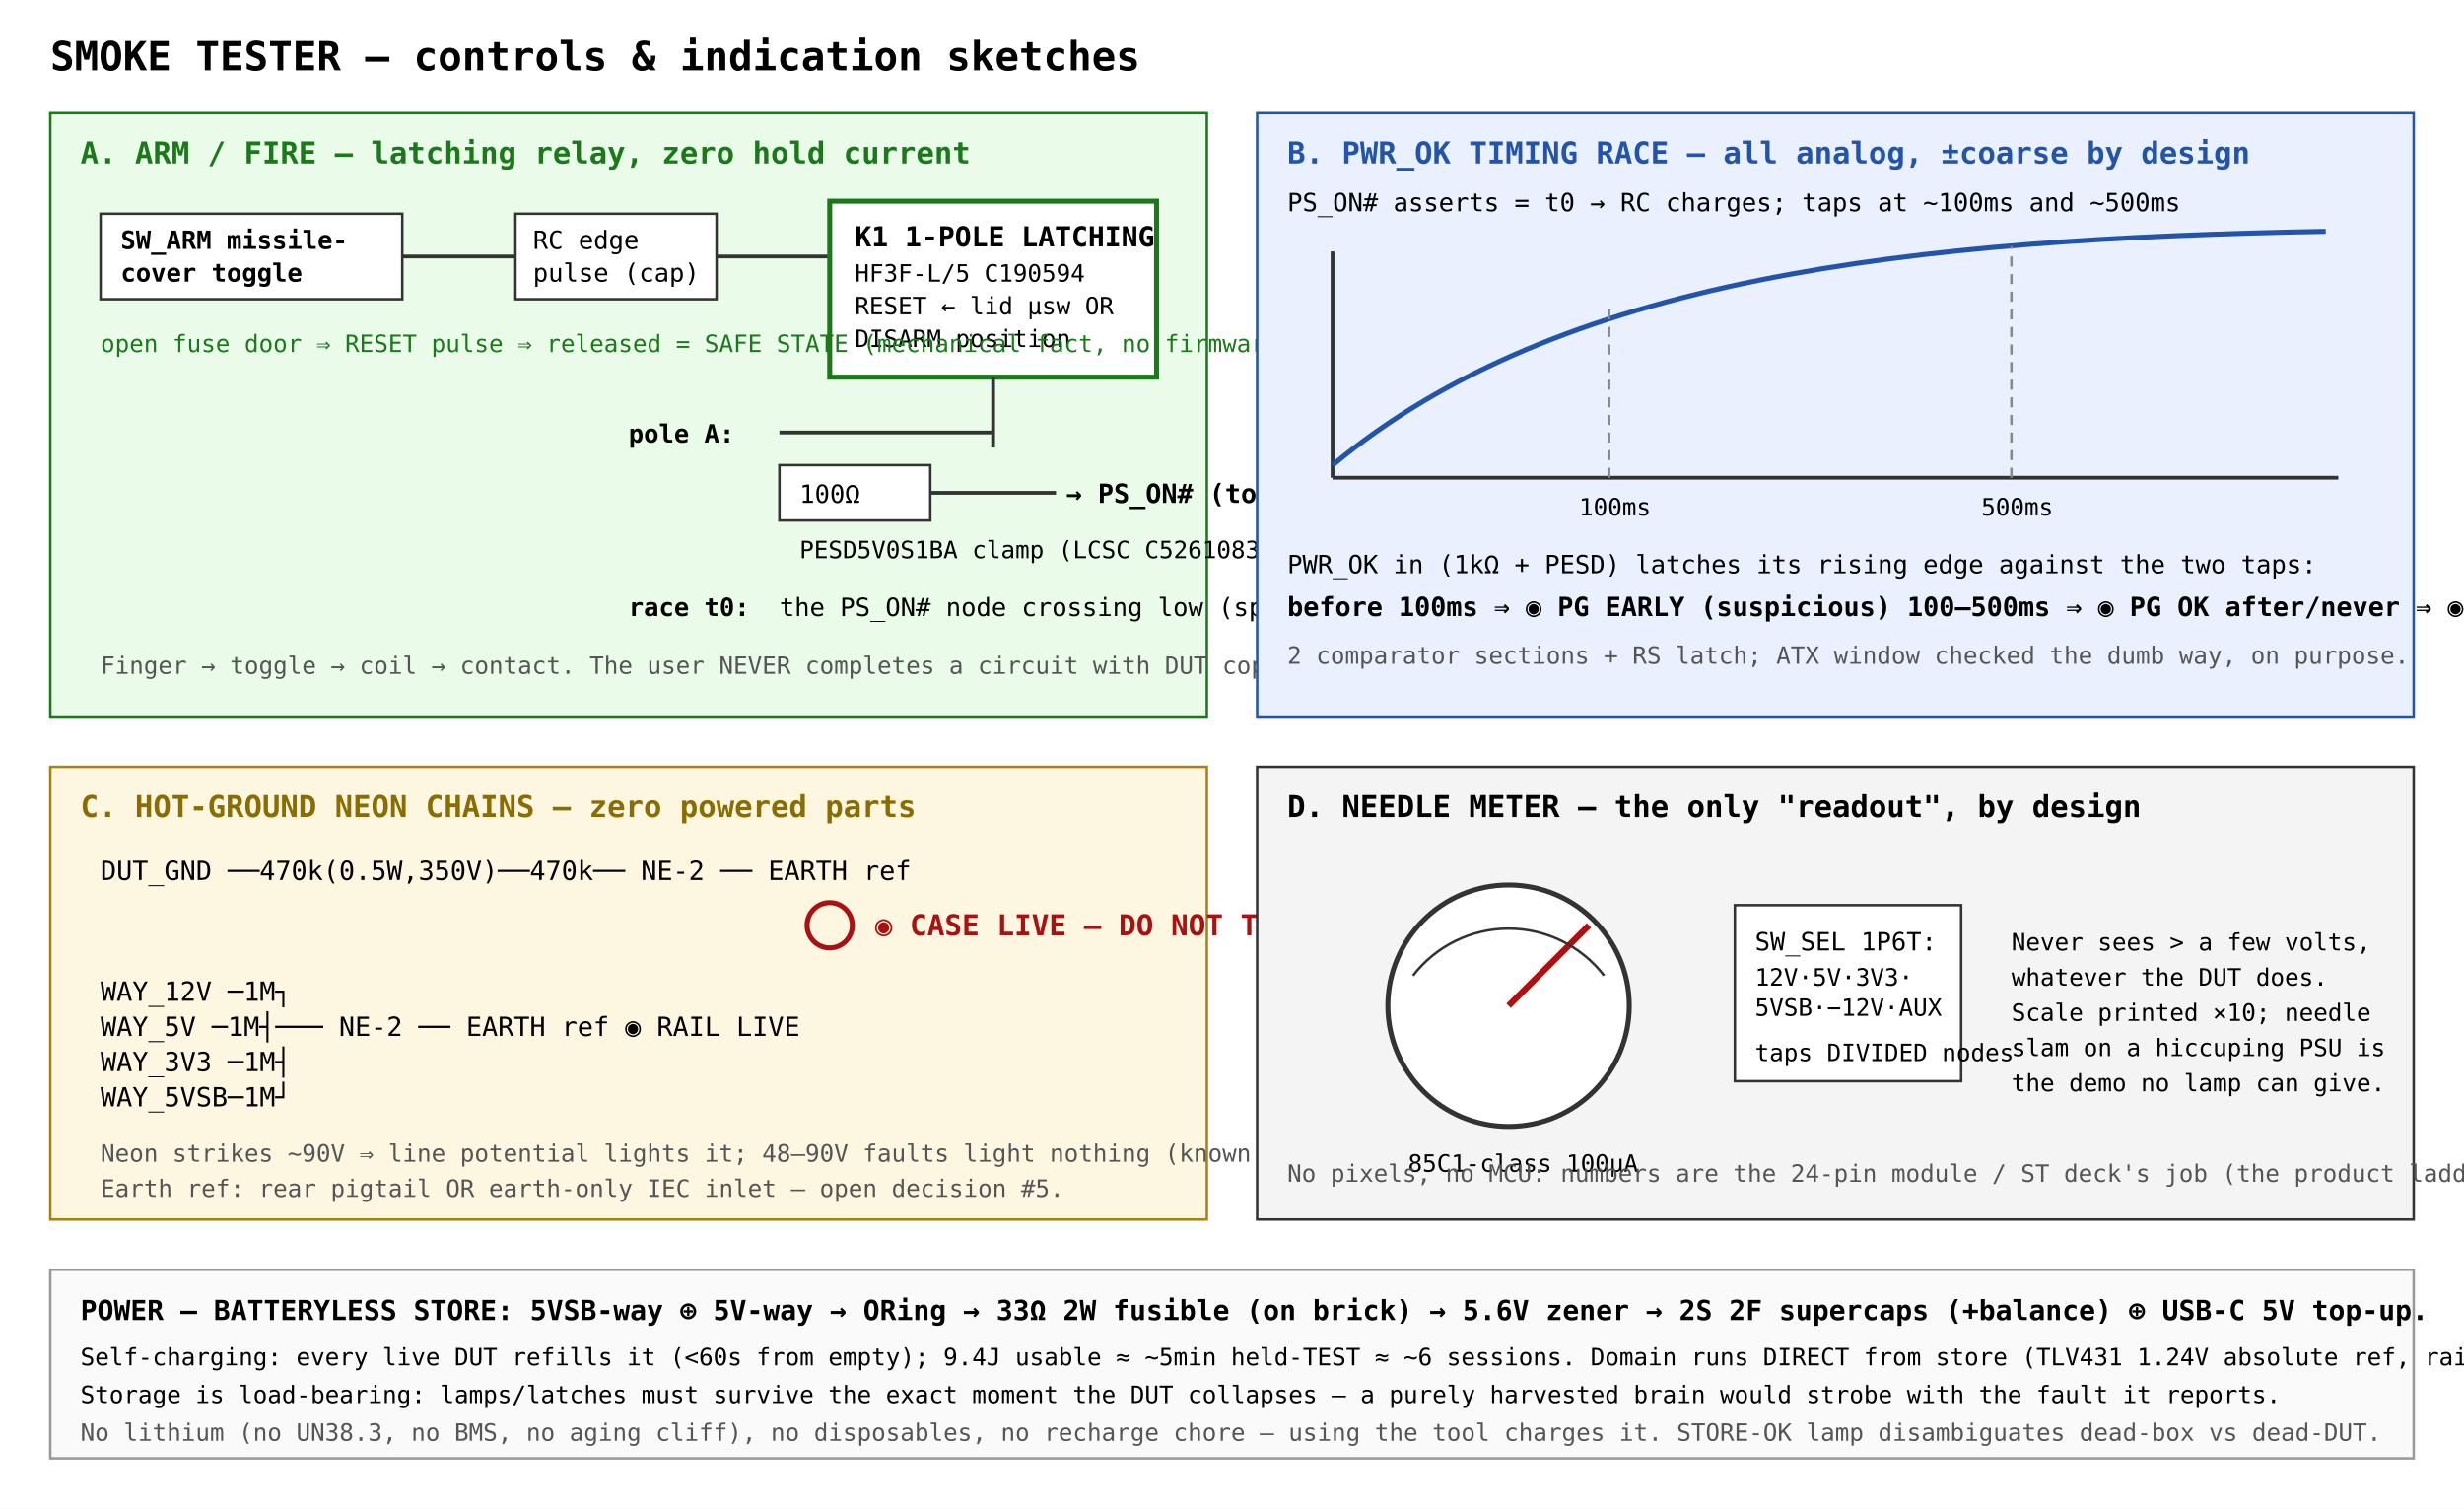
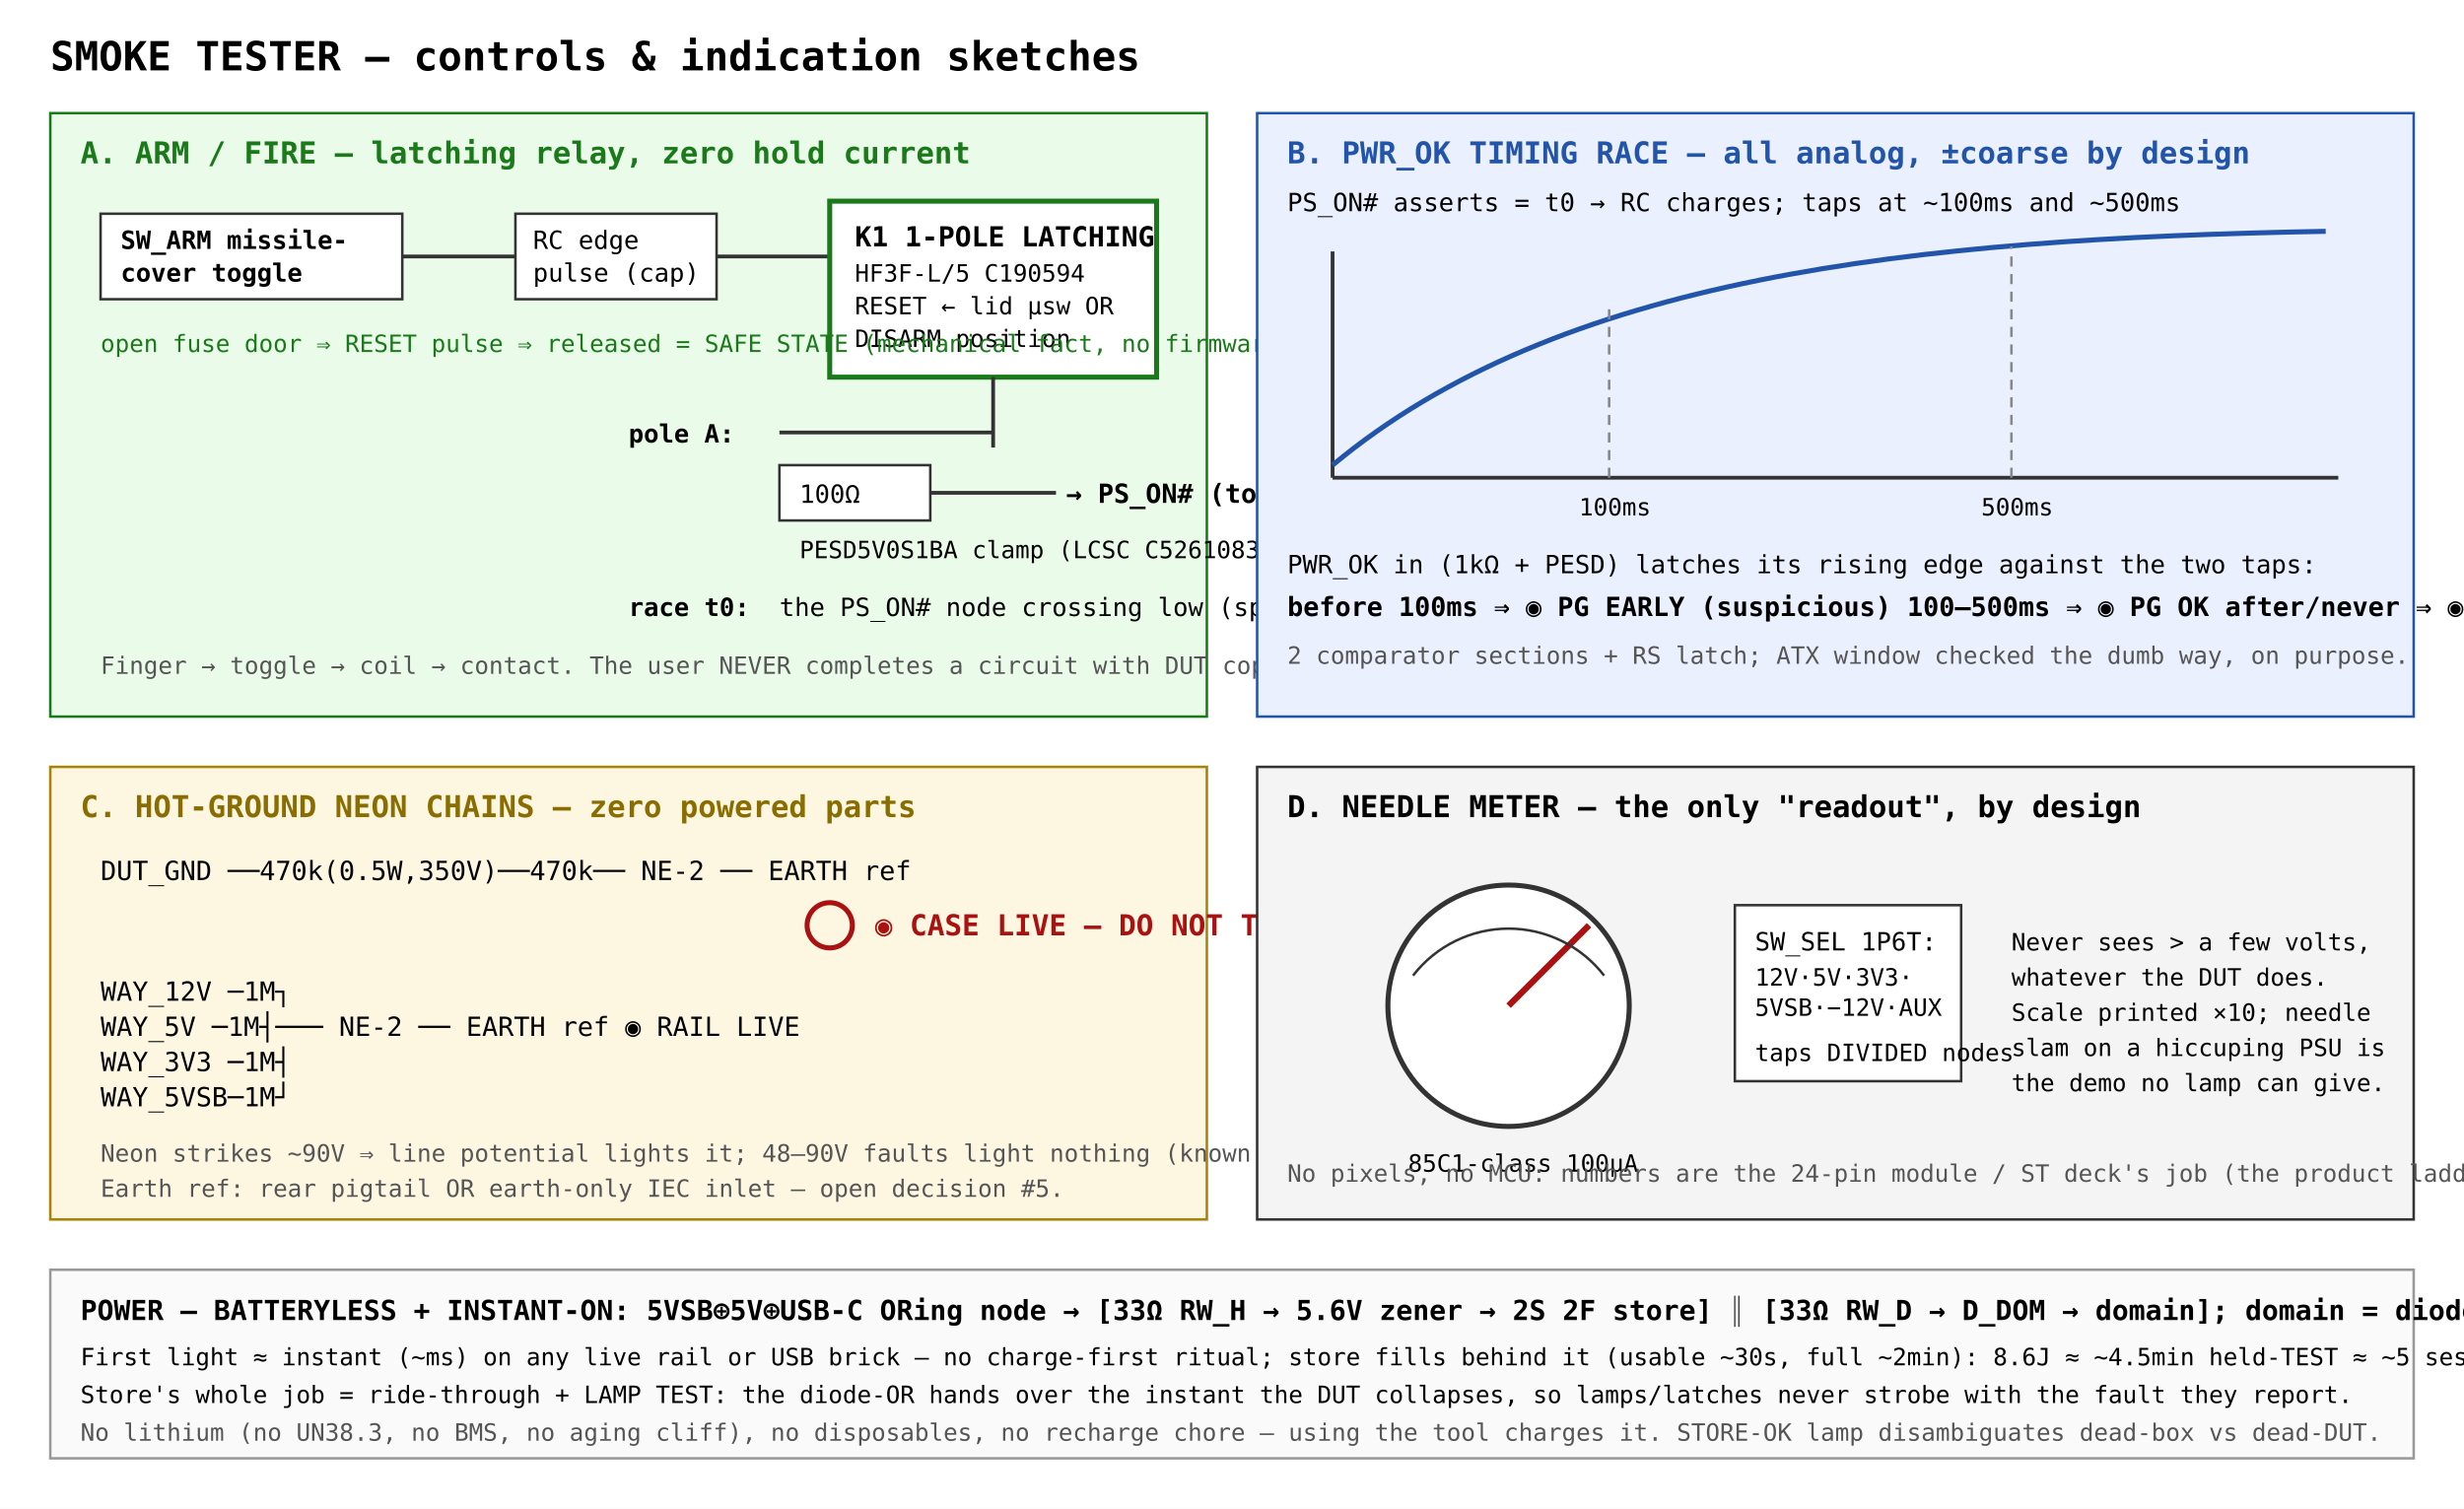
<svg xmlns="http://www.w3.org/2000/svg" width="980" height="600" viewBox="0 0 980 600" font-family="monospace">
  <rect width="980" height="600" fill="#ffffff" />
  <text x="20" y="28" font-size="16" font-weight="bold">SMOKE TESTER — controls &amp; indication sketches</text>
  <rect x="20" y="45" width="460" height="240" fill="#eafbea" stroke="#1a7a1a" />
  <text x="32" y="65" font-size="12" font-weight="bold" fill="#1a7a1a">A. ARM / FIRE — latching relay, zero hold current</text>
  <rect x="40" y="85" width="120" height="34" fill="#fff" stroke="#333" />
  <text x="48" y="99" font-size="10" font-weight="bold">SW_ARM missile-</text>
  <text x="48" y="112" font-size="10" font-weight="bold">cover toggle</text>
  <line x1="160" y1="102" x2="205" y2="102" stroke="#333" stroke-width="1.5" />
  <rect x="205" y="85" width="80" height="34" fill="#fff" stroke="#333" />
  <text x="212" y="99" font-size="10">RC edge</text>
  <text x="212" y="112" font-size="10">pulse (cap)</text>
  <line x1="285" y1="102" x2="330" y2="102" stroke="#333" stroke-width="1.5" />
  <rect x="330" y="80" width="130" height="70" fill="#fff" stroke="#1a7a1a" stroke-width="2" />
  <text x="340" y="98" font-size="11" font-weight="bold">K1 1-POLE LATCHING</text>
  <text x="340" y="112" font-size="9.5">HF3F-L/5 C190594</text>
  <text x="340" y="125" font-size="9.5">RESET ← lid µsw OR</text>
  <text x="340" y="138" font-size="9.5">DISARM position</text>
  <text x="40" y="140" font-size="9.5" fill="#1a7a1a">open fuse door ⇒ RESET pulse ⇒ released = SAFE STATE (mechanical fact, no firmware)</text>
  <line x1="395" y1="150" x2="395" y2="178" stroke="#333" stroke-width="1.5" />
  <text x="250" y="176" font-size="10" font-weight="bold">pole A:</text>
  <line x1="310" y1="172" x2="395" y2="172" stroke="#333" stroke-width="1.5" />
  <rect x="310" y="185" width="60" height="22" fill="#fff" stroke="#333" />
  <text x="318" y="200" font-size="10">100Ω</text>
  <line x1="370" y1="196" x2="420" y2="196" stroke="#333" stroke-width="1.5" />
  <text x="424" y="200" font-size="10.5" font-weight="bold">→ PS_ON# (to DUT GND)</text>
  <text x="318" y="222" font-size="9.5">PESD5V0S1BA clamp (LCSC C5261083)</text>
  <text x="250" y="245" font-size="10" font-weight="bold">race t0:</text>
  <text x="310" y="245" font-size="10">the PS_ON# node crossing low (spare LM339 watches it)</text>
  <text x="40" y="268" font-size="9.5" fill="#555">Finger → toggle → coil → contact. The user NEVER completes a circuit with DUT copper.</text>
  <rect x="500" y="45" width="460" height="240" fill="#eaf0fd" stroke="#2255aa" />
  <text x="512" y="65" font-size="12" font-weight="bold" fill="#2255aa">B. PWR_OK TIMING RACE — all analog, ±coarse by design</text>
  <text x="512" y="84" font-size="10">PS_ON# asserts = t0 → RC charges; taps at ~100ms and ~500ms</text>
  <line x1="530" y1="100" x2="530" y2="190" stroke="#333" stroke-width="1.5" />
  <line x1="530" y1="190" x2="930" y2="190" stroke="#333" stroke-width="1.5" />
  <path d="M530 185 C 620 110, 760 95, 925 92" stroke="#2255aa" fill="none" stroke-width="2" />
  <line x1="640" y1="190" x2="640" y2="120" stroke="#888" stroke-dasharray="4 3" />
  <text x="628" y="205" font-size="9.5">100ms</text>
  <line x1="800" y1="190" x2="800" y2="98" stroke="#888" stroke-dasharray="4 3" />
  <text x="788" y="205" font-size="9.5">500ms</text>
  <text x="512" y="228" font-size="10">PWR_OK in (1kΩ + PESD) latches its rising edge against the two taps:</text>
  <text x="512" y="245" font-size="10.5" font-weight="bold">before 100ms ⇒ ◉ PG EARLY (suspicious)   100–500ms ⇒ ◉ PG OK   after/never ⇒ ◉ PG LATE/NEVER</text>
  <text x="512" y="264" font-size="9.5" fill="#555">2 comparator sections + RS latch; ATX window checked the dumb way, on purpose.</text>
  <rect x="20" y="305" width="460" height="180" fill="#fdf7e2" stroke="#a8830a" />
  <text x="32" y="325" font-size="12" font-weight="bold" fill="#8a6d00">C. HOT-GROUND NEON CHAINS — zero powered parts</text>
  <text x="40" y="350" font-size="10.5">DUT_GND ──470k(0.5W,350V)──470k── NE-2 ── EARTH ref</text>
  <circle cx="330" cy="368" r="9" fill="none" stroke="#a11" stroke-width="2" />
  <text x="348" y="372" font-size="11.5" font-weight="bold" fill="#a11">◉ CASE LIVE — DO NOT TOUCH</text>
  <text x="40" y="398" font-size="10.5">WAY_12V ─1M┐</text>
  <text x="40" y="412" font-size="10.5">WAY_5V  ─1M┤─── NE-2 ── EARTH ref   ◉ RAIL LIVE</text>
  <text x="40" y="426" font-size="10.5">WAY_3V3 ─1M┤</text>
  <text x="40" y="440" font-size="10.5">WAY_5VSB─1M┘</text>
  <text x="40" y="462" font-size="9.5" fill="#555">Neon strikes ~90V ⇒ line potential lights it; 48–90V faults light nothing (known limit, windows still catch gross OV).</text>
  <text x="40" y="476" font-size="9.5" fill="#555">Earth ref: rear pigtail OR earth-only IEC inlet — open decision #5.</text>
  <rect x="500" y="305" width="460" height="180" fill="#f4f4f4" stroke="#333" />
  <text x="512" y="325" font-size="12" font-weight="bold">D. NEEDLE METER — the only "readout", by design</text>
  <circle cx="600" cy="400" r="48" fill="#fff" stroke="#333" stroke-width="2" />
  <line x1="600" y1="400" x2="632" y2="368" stroke="#a11" stroke-width="2.5" />
  <path d="M562 388 A 48 48 0 0 1 638 388" stroke="#333" fill="none" />
  <text x="560" y="466" font-size="9.5">85C1-class 100µA</text>
  <rect x="690" y="360" width="90" height="70" fill="#fff" stroke="#333" />
  <text x="698" y="378" font-size="10">SW_SEL 1P6T:</text>
  <text x="698" y="392" font-size="9.5">12V·5V·3V3·</text>
  <text x="698" y="404" font-size="9.5">5VSB·−12V·AUX</text>
  <text x="698" y="422" font-size="9.5">taps DIVIDED nodes</text>
  <text x="800" y="378" font-size="9.5">Never sees &gt; a few volts,</text>
  <text x="800" y="392" font-size="9.5">whatever the DUT does.</text>
  <text x="800" y="406" font-size="9.5">Scale printed ×10; needle</text>
  <text x="800" y="420" font-size="9.5">slam on a hiccuping PSU is</text>
  <text x="800" y="434" font-size="9.5">the demo no lamp can give.</text>
  <text x="512" y="470" font-size="9.5" fill="#555">No pixels, no MCU: numbers are the 24-pin module / ST deck's job (the product ladder).</text>
  <rect x="20" y="505" width="940" height="75" fill="#fafafa" stroke="#999" />
-   <text x="32" y="525" font-size="11" font-weight="bold">POWER — BATTERYLESS STORE: 5VSB-way ⊕ 5V-way → ORing → 33Ω 2W fusible (on brick) → 5.6V zener → 2S 2F supercaps (+balance) ⊕ USB-C 5V top-up.</text>
-   <text x="32" y="543" font-size="9.5">Self-charging: every live DUT refills it (&lt;60s from empty); 9.4J usable ≈ ~5min held-TEST ≈ ~6 sessions. Domain runs DIRECT from store (TLV431 1.24V absolute ref, rail 2.5–5.4V).</text>
-   <text x="32" y="558" font-size="9.5">Storage is load-bearing: lamps/latches must survive the exact moment the DUT collapses — a purely harvested brain would strobe with the fault it reports.</text>
+   <text x="32" y="525" font-size="11" font-weight="bold">POWER — BATTERYLESS + INSTANT-ON: 5VSB⊕5V⊕USB-C ORing node → [33Ω RW_H → 5.6V zener → 2S 2F store] ∥ [33Ω RW_D → D_DOM → domain]; domain = diode-OR(harvest-direct, store).</text>
+   <text x="32" y="543" font-size="9.5">First light ≈ instant (~ms) on any live rail or USB brick — no charge-first ritual; store fills behind it (usable ~30s, full ~2min): 8.6J ≈ ~4.5min held-TEST ≈ ~5 sessions. TLV431 1.24V ref, rail 2.5–5V.</text>
+   <text x="32" y="558" font-size="9.5">Store's whole job = ride-through + LAMP TEST: the diode-OR hands over the instant the DUT collapses, so lamps/latches never strobe with the fault they report.</text>
  <text x="32" y="573" font-size="9.5" fill="#555">No lithium (no UN38.3, no BMS, no aging cliff), no disposables, no recharge chore — using the tool charges it. STORE-OK lamp disambiguates dead-box vs dead-DUT.</text>
</svg>
